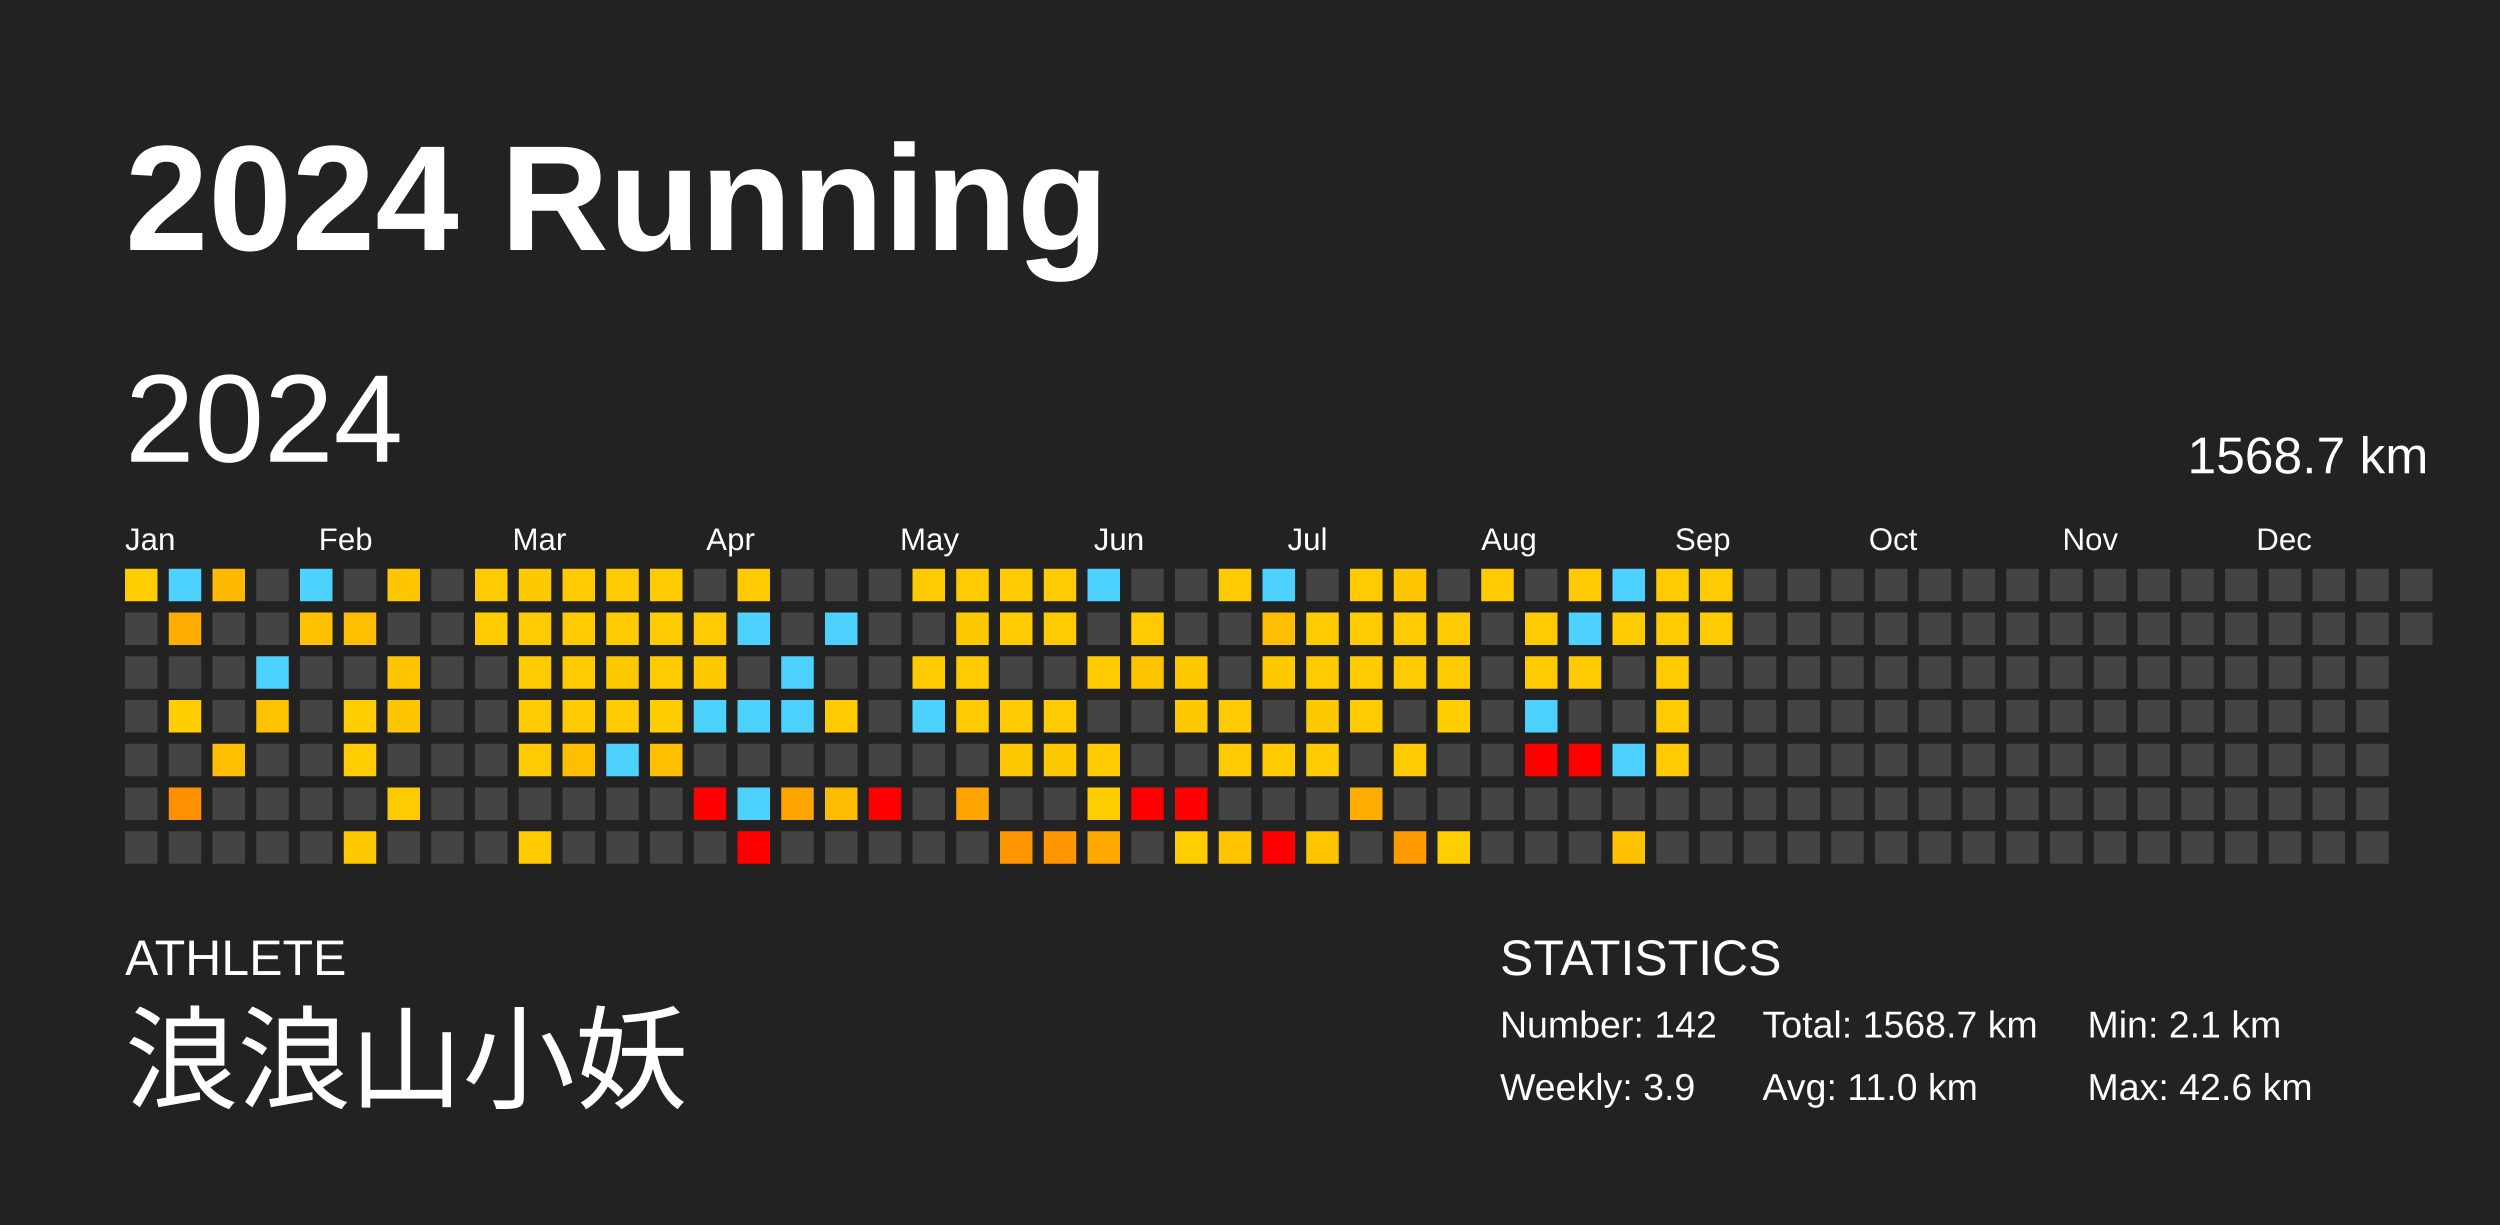
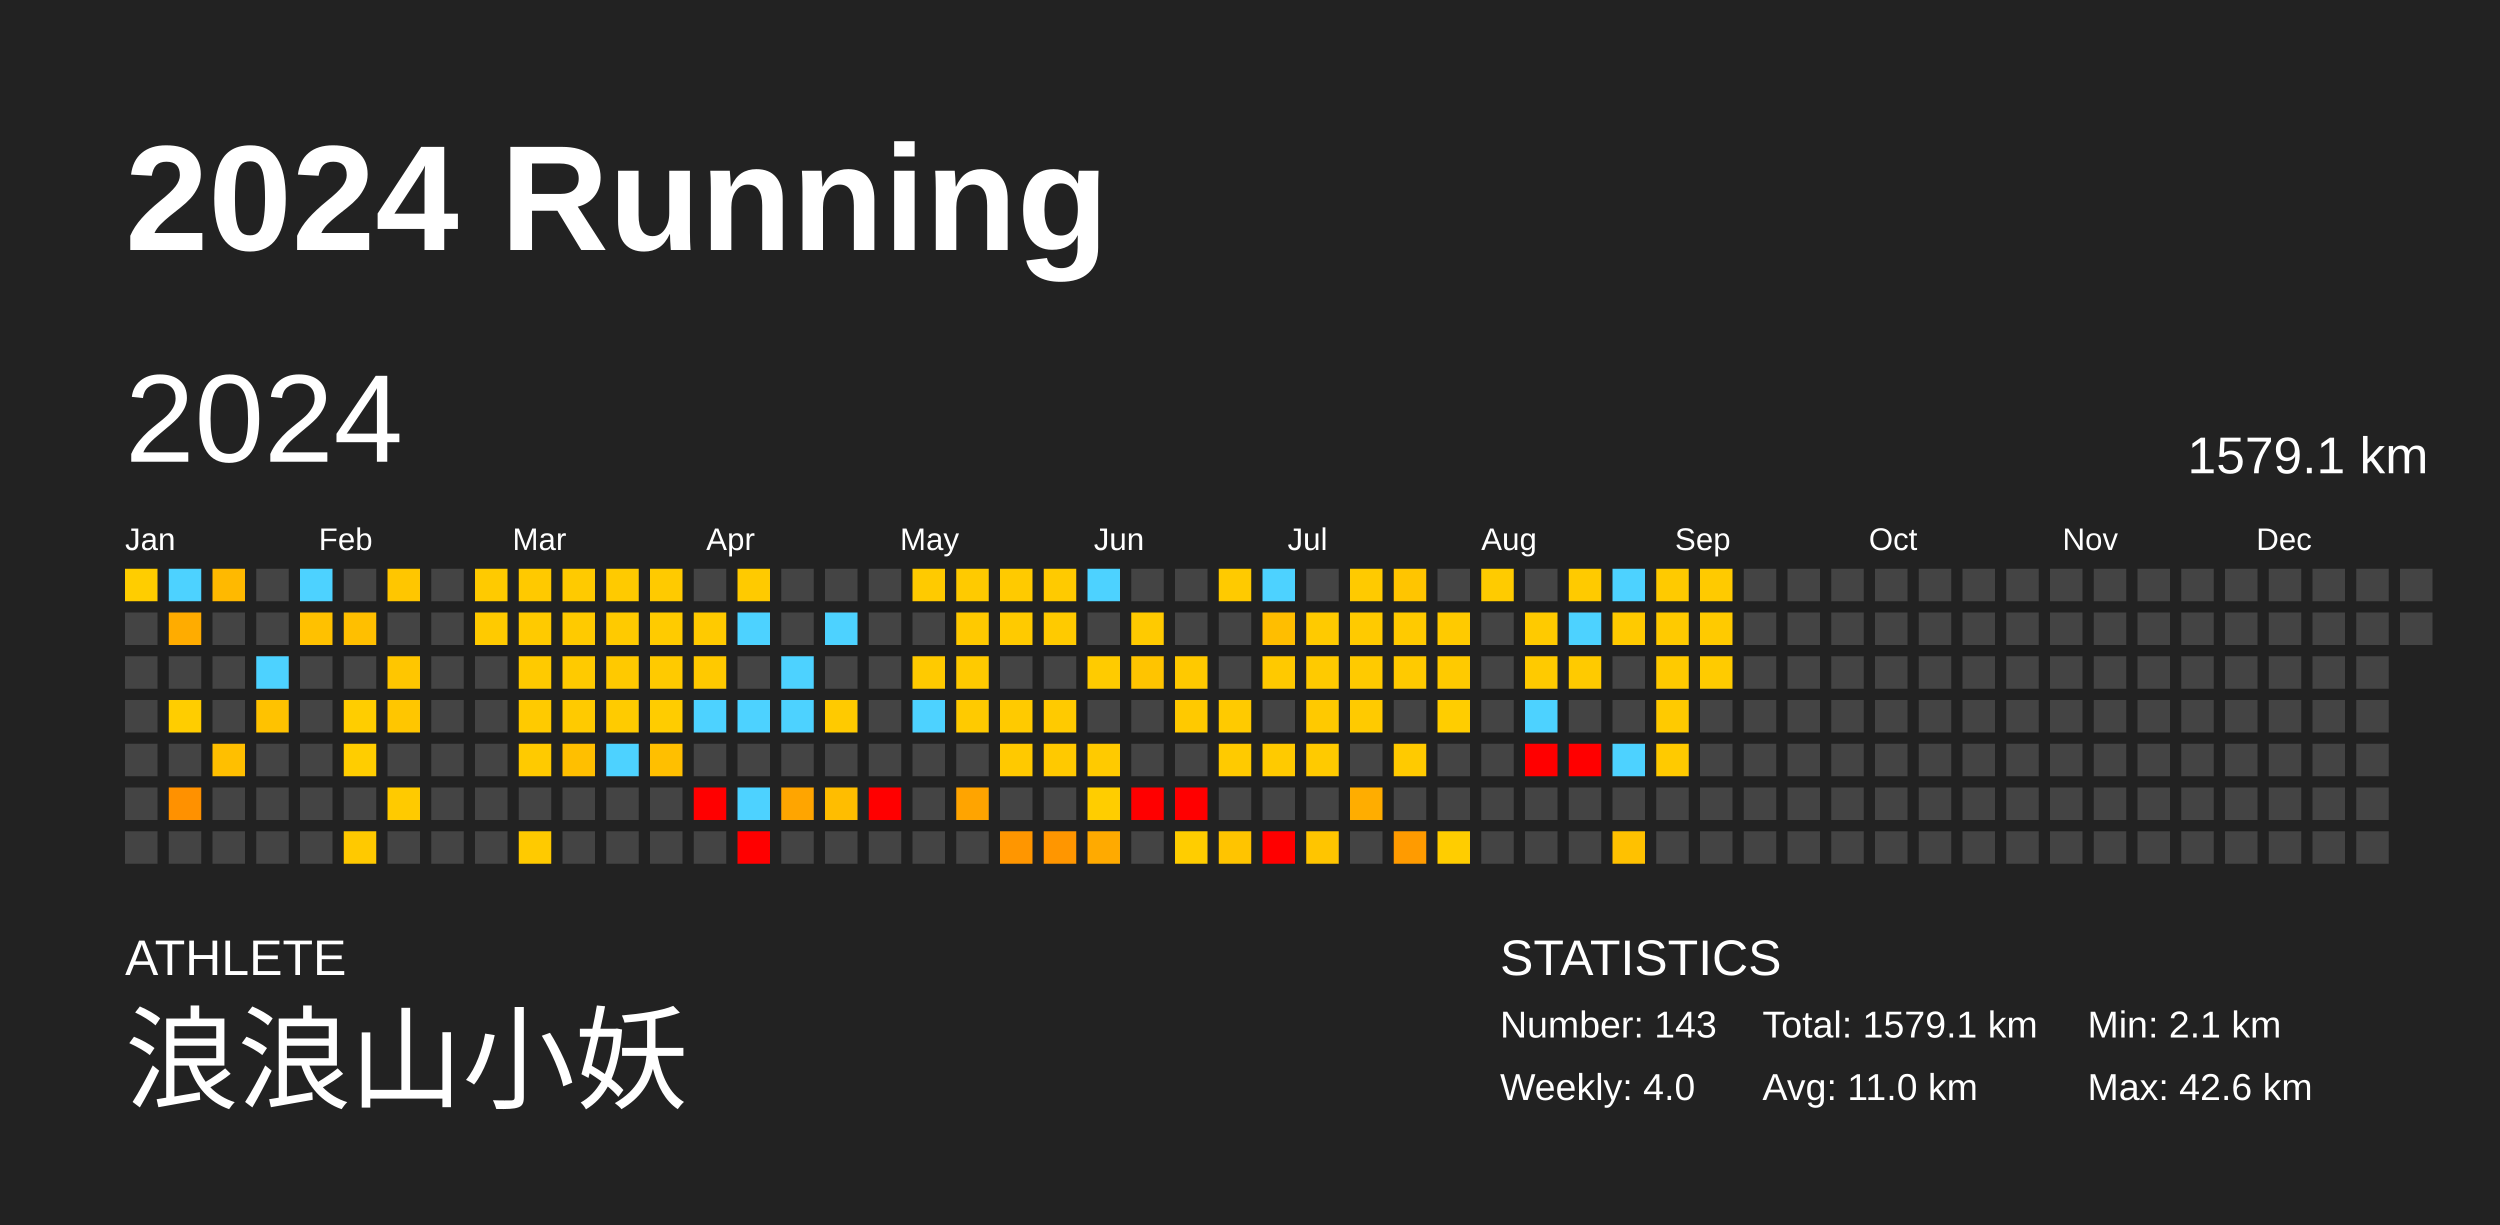
<svg xmlns="http://www.w3.org/2000/svg" baseProfile="full" height="98mm" version="1.1" viewBox="0,0,200,98" width="200mm">
  <defs />
  <rect fill="#222222" height="98" width="200" x="0" y="0" />
  <text fill="#FFFFFF" style="font-size:12px; font-family:Arial; font-weight:bold;" x="10" y="20">2024 Running</text>
  <text fill="#FFFFFF" style="font-size:4px; font-family:Arial" x="10" y="78">ATHLETE</text>
  <text fill="#FFFFFF" style="font-size:9px; font-family:Arial" x="10" y="88">浪浪山小妖</text>
  <text fill="#FFFFFF" style="font-size:4px; font-family:Arial" x="120" y="78">STATISTICS</text>
-   <text fill="#FFFFFF" style="font-size:3px; font-family:Arial" x="120" y="83">Number: 142</text>
-   <text fill="#FFFFFF" style="font-size:3px; font-family:Arial" x="120" y="88">Weekly: 3.9</text>
-   <text fill="#FFFFFF" style="font-size:3px; font-family:Arial" x="141" y="83">Total: 1568.7 km</text>
+   <text fill="#FFFFFF" style="font-size:3px; font-family:Arial" x="120" y="83">Number: 143</text>
+   <text fill="#FFFFFF" style="font-size:3px; font-family:Arial" x="120" y="88">Weekly: 4.0</text>
+   <text fill="#FFFFFF" style="font-size:3px; font-family:Arial" x="141" y="83">Total: 1579.1 km</text>
  <text fill="#FFFFFF" style="font-size:3px; font-family:Arial" x="141" y="88">Avg: 11.0 km</text>
  <text fill="#FFFFFF" style="font-size:3px; font-family:Arial" x="167" y="83">Min: 2.1 km</text>
  <text fill="#FFFFFF" style="font-size:3px; font-family:Arial" x="167" y="88">Max: 42.6 km</text>
  <text dominant-baseline="hanging" fill="#FFFFFF" style="font-size:10.0px; font-family:Arial;" x="10" y="30">2024</text>
-   <text dominant-baseline="hanging" fill="#FFFFFF" style="font-size:4.125px; font-family:Arial;" x="175" y="35">1568.7 km</text>
+   <text dominant-baseline="hanging" fill="#FFFFFF" style="font-size:4.125px; font-family:Arial;" x="175" y="35">1579.1 km</text>
  <text fill="#FFFFFF" style="font-size:2.5px; font-family:Arial" x="10.0" y="44">Jan</text>
  <text fill="#FFFFFF" style="font-size:2.5px; font-family:Arial" x="25.5" y="44">Feb</text>
  <text fill="#FFFFFF" style="font-size:2.5px; font-family:Arial" x="41.0" y="44">Mar</text>
  <text fill="#FFFFFF" style="font-size:2.5px; font-family:Arial" x="56.5" y="44">Apr</text>
  <text fill="#FFFFFF" style="font-size:2.5px; font-family:Arial" x="72.0" y="44">May</text>
  <text fill="#FFFFFF" style="font-size:2.5px; font-family:Arial" x="87.5" y="44">Jun</text>
  <text fill="#FFFFFF" style="font-size:2.5px; font-family:Arial" x="103.0" y="44">Jul</text>
  <text fill="#FFFFFF" style="font-size:2.5px; font-family:Arial" x="118.5" y="44">Aug</text>
  <text fill="#FFFFFF" style="font-size:2.5px; font-family:Arial" x="134.0" y="44">Sep</text>
  <text fill="#FFFFFF" style="font-size:2.5px; font-family:Arial" x="149.5" y="44">Oct</text>
  <text fill="#FFFFFF" style="font-size:2.5px; font-family:Arial" x="165.0" y="44">Nov</text>
  <text fill="#FFFFFF" style="font-size:2.5px; font-family:Arial" x="180.5" y="44">Dec</text>
  <rect fill="#ffcd00" height="2.6" width="2.6" x="10.0" y="45.5" />
  <rect fill="#444444" height="2.6" width="2.6" x="10.0" y="49.0" />
  <rect fill="#444444" height="2.6" width="2.6" x="10.0" y="52.5" />
  <rect fill="#444444" height="2.6" width="2.6" x="10.0" y="56.0" />
  <rect fill="#444444" height="2.6" width="2.6" x="10.0" y="59.5" />
  <rect fill="#444444" height="2.6" width="2.6" x="10.0" y="63.0" />
  <rect fill="#444444" height="2.6" width="2.6" x="10.0" y="66.5" />
  <rect fill="#4dd2ff" height="2.6" width="2.6" x="13.5" y="45.5" />
  <rect fill="#ffac00" height="2.6" width="2.6" x="13.5" y="49.0" />
  <rect fill="#444444" height="2.6" width="2.6" x="13.5" y="52.5" />
  <rect fill="#ffcd00" height="2.6" width="2.6" x="13.5" y="56.0" />
  <rect fill="#444444" height="2.6" width="2.6" x="13.5" y="59.5" />
  <rect fill="#ff9100" height="2.6" width="2.6" x="13.5" y="63.0" />
  <rect fill="#444444" height="2.6" width="2.6" x="13.5" y="66.5" />
  <rect fill="#ffb900" height="2.6" width="2.6" x="17.0" y="45.5" />
  <rect fill="#444444" height="2.6" width="2.6" x="17.0" y="49.0" />
  <rect fill="#444444" height="2.6" width="2.6" x="17.0" y="52.5" />
  <rect fill="#444444" height="2.6" width="2.6" x="17.0" y="56.0" />
  <rect fill="#ffbf00" height="2.6" width="2.6" x="17.0" y="59.5" />
  <rect fill="#444444" height="2.6" width="2.6" x="17.0" y="63.0" />
  <rect fill="#444444" height="2.6" width="2.6" x="17.0" y="66.5" />
  <rect fill="#444444" height="2.6" width="2.6" x="20.5" y="45.5" />
  <rect fill="#444444" height="2.6" width="2.6" x="20.5" y="49.0" />
  <rect fill="#4dd2ff" height="2.6" width="2.6" x="20.5" y="52.5" />
  <rect fill="#ffc200" height="2.6" width="2.6" x="20.5" y="56.0" />
  <rect fill="#444444" height="2.6" width="2.6" x="20.5" y="59.5" />
  <rect fill="#444444" height="2.6" width="2.6" x="20.5" y="63.0" />
  <rect fill="#444444" height="2.6" width="2.6" x="20.5" y="66.5" />
  <rect fill="#4dd2ff" height="2.6" width="2.6" x="24.0" y="45.5" />
  <rect fill="#ffc100" height="2.6" width="2.6" x="24.0" y="49.0" />
  <rect fill="#444444" height="2.6" width="2.6" x="24.0" y="52.5" />
  <rect fill="#444444" height="2.6" width="2.6" x="24.0" y="56.0" />
  <rect fill="#444444" height="2.6" width="2.6" x="24.0" y="59.5" />
  <rect fill="#444444" height="2.6" width="2.6" x="24.0" y="63.0" />
  <rect fill="#444444" height="2.6" width="2.6" x="24.0" y="66.5" />
  <rect fill="#444444" height="2.6" width="2.6" x="27.5" y="45.5" />
  <rect fill="#ffbf00" height="2.6" width="2.6" x="27.5" y="49.0" />
  <rect fill="#444444" height="2.6" width="2.6" x="27.5" y="52.5" />
  <rect fill="#ffcd00" height="2.6" width="2.6" x="27.5" y="56.0" />
  <rect fill="#ffcd00" height="2.6" width="2.6" x="27.5" y="59.5" />
  <rect fill="#444444" height="2.6" width="2.6" x="27.5" y="63.0" />
  <rect fill="#ffc900" height="2.6" width="2.6" x="27.5" y="66.5" />
  <rect fill="#ffc600" height="2.6" width="2.6" x="31.0" y="45.5" />
  <rect fill="#444444" height="2.6" width="2.6" x="31.0" y="49.0" />
  <rect fill="#ffc600" height="2.6" width="2.6" x="31.0" y="52.5" />
  <rect fill="#ffc600" height="2.6" width="2.6" x="31.0" y="56.0" />
  <rect fill="#444444" height="2.6" width="2.6" x="31.0" y="59.5" />
  <rect fill="#ffca00" height="2.6" width="2.6" x="31.0" y="63.0" />
  <rect fill="#444444" height="2.6" width="2.6" x="31.0" y="66.5" />
  <rect fill="#444444" height="2.6" width="2.6" x="34.5" y="45.5" />
  <rect fill="#444444" height="2.6" width="2.6" x="34.5" y="49.0" />
  <rect fill="#444444" height="2.6" width="2.6" x="34.5" y="52.5" />
  <rect fill="#444444" height="2.6" width="2.6" x="34.5" y="56.0" />
  <rect fill="#444444" height="2.6" width="2.6" x="34.5" y="59.5" />
  <rect fill="#444444" height="2.6" width="2.6" x="34.5" y="63.0" />
  <rect fill="#444444" height="2.6" width="2.6" x="34.5" y="66.5" />
  <rect fill="#ffca00" height="2.6" width="2.6" x="38.0" y="45.5" />
  <rect fill="#ffca00" height="2.6" width="2.6" x="38.0" y="49.0" />
  <rect fill="#444444" height="2.6" width="2.6" x="38.0" y="52.5" />
  <rect fill="#444444" height="2.6" width="2.6" x="38.0" y="56.0" />
  <rect fill="#444444" height="2.6" width="2.6" x="38.0" y="59.5" />
  <rect fill="#444444" height="2.6" width="2.6" x="38.0" y="63.0" />
  <rect fill="#444444" height="2.6" width="2.6" x="38.0" y="66.5" />
  <rect fill="#ffc900" height="2.6" width="2.6" x="41.5" y="45.5" />
  <rect fill="#ffca00" height="2.6" width="2.6" x="41.5" y="49.0" />
  <rect fill="#ffca00" height="2.6" width="2.6" x="41.5" y="52.5" />
  <rect fill="#ffca00" height="2.6" width="2.6" x="41.5" y="56.0" />
  <rect fill="#ffca00" height="2.6" width="2.6" x="41.5" y="59.5" />
  <rect fill="#444444" height="2.6" width="2.6" x="41.5" y="63.0" />
  <rect fill="#ffca00" height="2.6" width="2.6" x="41.5" y="66.5" />
  <rect fill="#ffca00" height="2.6" width="2.6" x="45.0" y="45.5" />
  <rect fill="#ffca00" height="2.6" width="2.6" x="45.0" y="49.0" />
  <rect fill="#ffca00" height="2.6" width="2.6" x="45.0" y="52.5" />
  <rect fill="#ffca00" height="2.6" width="2.6" x="45.0" y="56.0" />
  <rect fill="#ffbf00" height="2.6" width="2.6" x="45.0" y="59.5" />
  <rect fill="#444444" height="2.6" width="2.6" x="45.0" y="63.0" />
  <rect fill="#444444" height="2.6" width="2.6" x="45.0" y="66.5" />
  <rect fill="#ffca00" height="2.6" width="2.6" x="48.5" y="45.5" />
  <rect fill="#ffca00" height="2.6" width="2.6" x="48.5" y="49.0" />
  <rect fill="#ffc900" height="2.6" width="2.6" x="48.5" y="52.5" />
  <rect fill="#ffcb00" height="2.6" width="2.6" x="48.5" y="56.0" />
  <rect fill="#4dd2ff" height="2.6" width="2.6" x="48.5" y="59.5" />
  <rect fill="#444444" height="2.6" width="2.6" x="48.5" y="63.0" />
  <rect fill="#444444" height="2.6" width="2.6" x="48.5" y="66.5" />
  <rect fill="#ffca00" height="2.6" width="2.6" x="52.0" y="45.5" />
  <rect fill="#ffcb00" height="2.6" width="2.6" x="52.0" y="49.0" />
  <rect fill="#ffca00" height="2.6" width="2.6" x="52.0" y="52.5" />
  <rect fill="#ffcc00" height="2.6" width="2.6" x="52.0" y="56.0" />
  <rect fill="#ffbf00" height="2.6" width="2.6" x="52.0" y="59.5" />
  <rect fill="#444444" height="2.6" width="2.6" x="52.0" y="63.0" />
  <rect fill="#444444" height="2.6" width="2.6" x="52.0" y="66.5" />
  <rect fill="#444444" height="2.6" width="2.6" x="55.5" y="45.5" />
  <rect fill="#ffca00" height="2.6" width="2.6" x="55.5" y="49.0" />
  <rect fill="#ffc900" height="2.6" width="2.6" x="55.5" y="52.5" />
  <rect fill="#4dd2ff" height="2.6" width="2.6" x="55.5" y="56.0" />
  <rect fill="#444444" height="2.6" width="2.6" x="55.5" y="59.5" />
  <rect fill="red" height="2.6" width="2.6" x="55.5" y="63.0" />
  <rect fill="#444444" height="2.6" width="2.6" x="55.5" y="66.5" />
  <rect fill="#ffca00" height="2.6" width="2.6" x="59.0" y="45.5" />
  <rect fill="#4dd2ff" height="2.6" width="2.6" x="59.0" y="49.0" />
  <rect fill="#444444" height="2.6" width="2.6" x="59.0" y="52.5" />
  <rect fill="#4dd2ff" height="2.6" width="2.6" x="59.0" y="56.0" />
  <rect fill="#444444" height="2.6" width="2.6" x="59.0" y="59.5" />
  <rect fill="#4dd2ff" height="2.6" width="2.6" x="59.0" y="63.0" />
  <rect fill="red" height="2.6" width="2.6" x="59.0" y="66.5" />
  <rect fill="#444444" height="2.6" width="2.6" x="62.5" y="45.5" />
  <rect fill="#444444" height="2.6" width="2.6" x="62.5" y="49.0" />
  <rect fill="#4dd2ff" height="2.6" width="2.6" x="62.5" y="52.5" />
  <rect fill="#4dd2ff" height="2.6" width="2.6" x="62.5" y="56.0" />
  <rect fill="#444444" height="2.6" width="2.6" x="62.5" y="59.5" />
  <rect fill="#ffa500" height="2.6" width="2.6" x="62.5" y="63.0" />
  <rect fill="#444444" height="2.6" width="2.6" x="62.5" y="66.5" />
  <rect fill="#444444" height="2.6" width="2.6" x="66.0" y="45.5" />
  <rect fill="#4dd2ff" height="2.6" width="2.6" x="66.0" y="49.0" />
  <rect fill="#444444" height="2.6" width="2.6" x="66.0" y="52.5" />
  <rect fill="#ffca00" height="2.6" width="2.6" x="66.0" y="56.0" />
  <rect fill="#444444" height="2.6" width="2.6" x="66.0" y="59.5" />
  <rect fill="#ffbd00" height="2.6" width="2.6" x="66.0" y="63.0" />
  <rect fill="#444444" height="2.6" width="2.6" x="66.0" y="66.5" />
  <rect fill="#444444" height="2.6" width="2.6" x="69.5" y="45.5" />
  <rect fill="#444444" height="2.6" width="2.6" x="69.5" y="49.0" />
  <rect fill="#444444" height="2.6" width="2.6" x="69.5" y="52.5" />
  <rect fill="#444444" height="2.6" width="2.6" x="69.5" y="56.0" />
  <rect fill="#444444" height="2.6" width="2.6" x="69.5" y="59.5" />
  <rect fill="red" height="2.6" width="2.6" x="69.5" y="63.0" />
  <rect fill="#444444" height="2.6" width="2.6" x="69.5" y="66.5" />
  <rect fill="#ffca00" height="2.6" width="2.6" x="73.0" y="45.5" />
  <rect fill="#444444" height="2.6" width="2.6" x="73.0" y="49.0" />
  <rect fill="#ffca00" height="2.6" width="2.6" x="73.0" y="52.5" />
  <rect fill="#4dd2ff" height="2.6" width="2.6" x="73.0" y="56.0" />
  <rect fill="#444444" height="2.6" width="2.6" x="73.0" y="59.5" />
  <rect fill="#444444" height="2.6" width="2.6" x="73.0" y="63.0" />
  <rect fill="#444444" height="2.6" width="2.6" x="73.0" y="66.5" />
  <rect fill="#ffca00" height="2.6" width="2.6" x="76.5" y="45.5" />
  <rect fill="#ffc900" height="2.6" width="2.6" x="76.5" y="49.0" />
  <rect fill="#ffca00" height="2.6" width="2.6" x="76.5" y="52.5" />
  <rect fill="#ffca00" height="2.6" width="2.6" x="76.5" y="56.0" />
  <rect fill="#444444" height="2.6" width="2.6" x="76.5" y="59.5" />
  <rect fill="#ffa400" height="2.6" width="2.6" x="76.5" y="63.0" />
  <rect fill="#444444" height="2.6" width="2.6" x="76.5" y="66.5" />
  <rect fill="#ffca00" height="2.6" width="2.6" x="80.0" y="45.5" />
  <rect fill="#ffca00" height="2.6" width="2.6" x="80.0" y="49.0" />
  <rect fill="#444444" height="2.6" width="2.6" x="80.0" y="52.5" />
  <rect fill="#ffca00" height="2.6" width="2.6" x="80.0" y="56.0" />
  <rect fill="#ffc900" height="2.6" width="2.6" x="80.0" y="59.5" />
  <rect fill="#444444" height="2.6" width="2.6" x="80.0" y="63.0" />
  <rect fill="#ff9600" height="2.6" width="2.6" x="80.0" y="66.5" />
  <rect fill="#ffca00" height="2.6" width="2.6" x="83.5" y="45.5" />
  <rect fill="#ffca00" height="2.6" width="2.6" x="83.5" y="49.0" />
  <rect fill="#444444" height="2.6" width="2.6" x="83.5" y="52.5" />
  <rect fill="#ffca00" height="2.6" width="2.6" x="83.5" y="56.0" />
  <rect fill="#ffc900" height="2.6" width="2.6" x="83.5" y="59.5" />
  <rect fill="#444444" height="2.6" width="2.6" x="83.5" y="63.0" />
  <rect fill="#ff9600" height="2.6" width="2.6" x="83.5" y="66.5" />
  <rect fill="#4dd2ff" height="2.6" width="2.6" x="87.0" y="45.5" />
  <rect fill="#444444" height="2.6" width="2.6" x="87.0" y="49.0" />
  <rect fill="#ffcb00" height="2.6" width="2.6" x="87.0" y="52.5" />
  <rect fill="#444444" height="2.6" width="2.6" x="87.0" y="56.0" />
  <rect fill="#ffca00" height="2.6" width="2.6" x="87.0" y="59.5" />
  <rect fill="#ffcd00" height="2.6" width="2.6" x="87.0" y="63.0" />
  <rect fill="#ffaa00" height="2.6" width="2.6" x="87.0" y="66.5" />
  <rect fill="#444444" height="2.6" width="2.6" x="90.5" y="45.5" />
  <rect fill="#ffca00" height="2.6" width="2.6" x="90.5" y="49.0" />
  <rect fill="#ffc400" height="2.6" width="2.6" x="90.5" y="52.5" />
  <rect fill="#444444" height="2.6" width="2.6" x="90.5" y="56.0" />
  <rect fill="#444444" height="2.6" width="2.6" x="90.5" y="59.5" />
  <rect fill="red" height="2.6" width="2.6" x="90.5" y="63.0" />
  <rect fill="#444444" height="2.6" width="2.6" x="90.5" y="66.5" />
  <rect fill="#444444" height="2.6" width="2.6" x="94.0" y="45.5" />
  <rect fill="#444444" height="2.6" width="2.6" x="94.0" y="49.0" />
  <rect fill="#ffc900" height="2.6" width="2.6" x="94.0" y="52.5" />
  <rect fill="#ffc900" height="2.6" width="2.6" x="94.0" y="56.0" />
  <rect fill="#444444" height="2.6" width="2.6" x="94.0" y="59.5" />
  <rect fill="red" height="2.6" width="2.6" x="94.0" y="63.0" />
  <rect fill="#ffcd00" height="2.6" width="2.6" x="94.0" y="66.5" />
  <rect fill="#ffca00" height="2.6" width="2.6" x="97.5" y="45.5" />
  <rect fill="#444444" height="2.6" width="2.6" x="97.5" y="49.0" />
  <rect fill="#444444" height="2.6" width="2.6" x="97.5" y="52.5" />
  <rect fill="#ffca00" height="2.6" width="2.6" x="97.5" y="56.0" />
  <rect fill="#ffca00" height="2.6" width="2.6" x="97.5" y="59.5" />
  <rect fill="#444444" height="2.6" width="2.6" x="97.5" y="63.0" />
  <rect fill="#ffc400" height="2.6" width="2.6" x="97.5" y="66.5" />
  <rect fill="#4dd2ff" height="2.6" width="2.6" x="101.0" y="45.5" />
  <rect fill="#ffbe00" height="2.6" width="2.6" x="101.0" y="49.0" />
  <rect fill="#ffc900" height="2.6" width="2.6" x="101.0" y="52.5" />
  <rect fill="#444444" height="2.6" width="2.6" x="101.0" y="56.0" />
  <rect fill="#ffca00" height="2.6" width="2.6" x="101.0" y="59.5" />
  <rect fill="#444444" height="2.6" width="2.6" x="101.0" y="63.0" />
  <rect fill="red" height="2.6" width="2.6" x="101.0" y="66.5" />
  <rect fill="#444444" height="2.6" width="2.6" x="104.5" y="45.5" />
  <rect fill="#ffca00" height="2.6" width="2.6" x="104.5" y="49.0" />
  <rect fill="#ffca00" height="2.6" width="2.6" x="104.5" y="52.5" />
  <rect fill="#ffc900" height="2.6" width="2.6" x="104.5" y="56.0" />
  <rect fill="#ffca00" height="2.6" width="2.6" x="104.5" y="59.5" />
  <rect fill="#444444" height="2.6" width="2.6" x="104.5" y="63.0" />
  <rect fill="#ffc500" height="2.6" width="2.6" x="104.5" y="66.5" />
  <rect fill="#ffca00" height="2.6" width="2.6" x="108.0" y="45.5" />
  <rect fill="#ffca00" height="2.6" width="2.6" x="108.0" y="49.0" />
  <rect fill="#ffca00" height="2.6" width="2.6" x="108.0" y="52.5" />
  <rect fill="#ffca00" height="2.6" width="2.6" x="108.0" y="56.0" />
  <rect fill="#444444" height="2.6" width="2.6" x="108.0" y="59.5" />
  <rect fill="#ffad00" height="2.6" width="2.6" x="108.0" y="63.0" />
  <rect fill="#444444" height="2.6" width="2.6" x="108.0" y="66.5" />
  <rect fill="#ffc500" height="2.6" width="2.6" x="111.5" y="45.5" />
  <rect fill="#ffca00" height="2.6" width="2.6" x="111.5" y="49.0" />
  <rect fill="#ffca00" height="2.6" width="2.6" x="111.5" y="52.5" />
  <rect fill="#444444" height="2.6" width="2.6" x="111.5" y="56.0" />
  <rect fill="#ffca00" height="2.6" width="2.6" x="111.5" y="59.5" />
  <rect fill="#444444" height="2.6" width="2.6" x="111.5" y="63.0" />
  <rect fill="#ff9b00" height="2.6" width="2.6" x="111.5" y="66.5" />
  <rect fill="#444444" height="2.6" width="2.6" x="115.0" y="45.5" />
  <rect fill="#ffca00" height="2.6" width="2.6" x="115.0" y="49.0" />
  <rect fill="#ffca00" height="2.6" width="2.6" x="115.0" y="52.5" />
  <rect fill="#ffcd00" height="2.6" width="2.6" x="115.0" y="56.0" />
  <rect fill="#444444" height="2.6" width="2.6" x="115.0" y="59.5" />
  <rect fill="#444444" height="2.6" width="2.6" x="115.0" y="63.0" />
  <rect fill="#ffcd00" height="2.6" width="2.6" x="115.0" y="66.5" />
  <rect fill="#ffcb00" height="2.6" width="2.6" x="118.5" y="45.5" />
  <rect fill="#444444" height="2.6" width="2.6" x="118.5" y="49.0" />
  <rect fill="#444444" height="2.6" width="2.6" x="118.5" y="52.5" />
  <rect fill="#444444" height="2.6" width="2.6" x="118.5" y="56.0" />
  <rect fill="#444444" height="2.6" width="2.6" x="118.5" y="59.5" />
  <rect fill="#444444" height="2.6" width="2.6" x="118.5" y="63.0" />
  <rect fill="#444444" height="2.6" width="2.6" x="118.5" y="66.5" />
  <rect fill="#444444" height="2.6" width="2.6" x="122.0" y="45.5" />
  <rect fill="#ffca00" height="2.6" width="2.6" x="122.0" y="49.0" />
  <rect fill="#ffca00" height="2.6" width="2.6" x="122.0" y="52.5" />
  <rect fill="#4dd2ff" height="2.6" width="2.6" x="122.0" y="56.0" />
  <rect fill="red" height="2.6" width="2.6" x="122.0" y="59.5" />
  <rect fill="#444444" height="2.6" width="2.6" x="122.0" y="63.0" />
  <rect fill="#444444" height="2.6" width="2.6" x="122.0" y="66.5" />
  <rect fill="#ffca00" height="2.6" width="2.6" x="125.5" y="45.5" />
  <rect fill="#4dd2ff" height="2.6" width="2.6" x="125.5" y="49.0" />
  <rect fill="#ffca00" height="2.6" width="2.6" x="125.5" y="52.5" />
  <rect fill="#444444" height="2.6" width="2.6" x="125.5" y="56.0" />
  <rect fill="red" height="2.6" width="2.6" x="125.5" y="59.5" />
  <rect fill="#444444" height="2.6" width="2.6" x="125.5" y="63.0" />
  <rect fill="#444444" height="2.6" width="2.6" x="125.5" y="66.5" />
  <rect fill="#4dd2ff" height="2.6" width="2.6" x="129.0" y="45.5" />
  <rect fill="#ffca00" height="2.6" width="2.6" x="129.0" y="49.0" />
  <rect fill="#444444" height="2.6" width="2.6" x="129.0" y="52.5" />
  <rect fill="#444444" height="2.6" width="2.6" x="129.0" y="56.0" />
  <rect fill="#4dd2ff" height="2.6" width="2.6" x="129.0" y="59.5" />
  <rect fill="#444444" height="2.6" width="2.6" x="129.0" y="63.0" />
  <rect fill="#ffc100" height="2.6" width="2.6" x="129.0" y="66.5" />
  <rect fill="#ffca00" height="2.6" width="2.6" x="132.5" y="45.5" />
  <rect fill="#ffca00" height="2.6" width="2.6" x="132.5" y="49.0" />
  <rect fill="#ffca00" height="2.6" width="2.6" x="132.5" y="52.5" />
  <rect fill="#ffca00" height="2.6" width="2.6" x="132.5" y="56.0" />
  <rect fill="#ffca00" height="2.6" width="2.6" x="132.5" y="59.5" />
  <rect fill="#444444" height="2.6" width="2.6" x="132.5" y="63.0" />
  <rect fill="#444444" height="2.6" width="2.6" x="132.5" y="66.5" />
  <rect fill="#ffca00" height="2.6" width="2.6" x="136.0" y="45.5" />
  <rect fill="#ffca00" height="2.6" width="2.6" x="136.0" y="49.0" />
-   <rect fill="#444444" height="2.6" width="2.6" x="136.0" y="52.5" />
+   <rect fill="#ffcb00" height="2.6" width="2.6" x="136.0" y="52.5" />
  <rect fill="#444444" height="2.6" width="2.6" x="136.0" y="56.0" />
  <rect fill="#444444" height="2.6" width="2.6" x="136.0" y="59.5" />
  <rect fill="#444444" height="2.6" width="2.6" x="136.0" y="63.0" />
  <rect fill="#444444" height="2.6" width="2.6" x="136.0" y="66.5" />
  <rect fill="#444444" height="2.6" width="2.6" x="139.5" y="45.5" />
  <rect fill="#444444" height="2.6" width="2.6" x="139.5" y="49.0" />
  <rect fill="#444444" height="2.6" width="2.6" x="139.5" y="52.5" />
  <rect fill="#444444" height="2.6" width="2.6" x="139.5" y="56.0" />
  <rect fill="#444444" height="2.6" width="2.6" x="139.5" y="59.5" />
  <rect fill="#444444" height="2.6" width="2.6" x="139.5" y="63.0" />
  <rect fill="#444444" height="2.6" width="2.6" x="139.5" y="66.5" />
  <rect fill="#444444" height="2.6" width="2.6" x="143.0" y="45.5" />
  <rect fill="#444444" height="2.6" width="2.6" x="143.0" y="49.0" />
  <rect fill="#444444" height="2.6" width="2.6" x="143.0" y="52.5" />
  <rect fill="#444444" height="2.6" width="2.6" x="143.0" y="56.0" />
  <rect fill="#444444" height="2.6" width="2.6" x="143.0" y="59.5" />
  <rect fill="#444444" height="2.6" width="2.6" x="143.0" y="63.0" />
  <rect fill="#444444" height="2.6" width="2.6" x="143.0" y="66.5" />
  <rect fill="#444444" height="2.6" width="2.6" x="146.5" y="45.5" />
  <rect fill="#444444" height="2.6" width="2.6" x="146.5" y="49.0" />
  <rect fill="#444444" height="2.6" width="2.6" x="146.5" y="52.5" />
  <rect fill="#444444" height="2.6" width="2.6" x="146.5" y="56.0" />
  <rect fill="#444444" height="2.6" width="2.6" x="146.5" y="59.5" />
  <rect fill="#444444" height="2.6" width="2.6" x="146.5" y="63.0" />
  <rect fill="#444444" height="2.6" width="2.6" x="146.5" y="66.5" />
  <rect fill="#444444" height="2.6" width="2.6" x="150.0" y="45.5" />
  <rect fill="#444444" height="2.6" width="2.6" x="150.0" y="49.0" />
  <rect fill="#444444" height="2.6" width="2.6" x="150.0" y="52.5" />
  <rect fill="#444444" height="2.6" width="2.6" x="150.0" y="56.0" />
  <rect fill="#444444" height="2.6" width="2.6" x="150.0" y="59.5" />
  <rect fill="#444444" height="2.6" width="2.6" x="150.0" y="63.0" />
  <rect fill="#444444" height="2.6" width="2.6" x="150.0" y="66.5" />
  <rect fill="#444444" height="2.6" width="2.6" x="153.5" y="45.5" />
  <rect fill="#444444" height="2.6" width="2.6" x="153.5" y="49.0" />
  <rect fill="#444444" height="2.6" width="2.6" x="153.5" y="52.5" />
  <rect fill="#444444" height="2.6" width="2.6" x="153.5" y="56.0" />
  <rect fill="#444444" height="2.6" width="2.6" x="153.5" y="59.5" />
  <rect fill="#444444" height="2.6" width="2.6" x="153.5" y="63.0" />
  <rect fill="#444444" height="2.6" width="2.6" x="153.5" y="66.5" />
  <rect fill="#444444" height="2.6" width="2.6" x="157.0" y="45.5" />
  <rect fill="#444444" height="2.6" width="2.6" x="157.0" y="49.0" />
  <rect fill="#444444" height="2.6" width="2.6" x="157.0" y="52.5" />
  <rect fill="#444444" height="2.6" width="2.6" x="157.0" y="56.0" />
  <rect fill="#444444" height="2.6" width="2.6" x="157.0" y="59.5" />
  <rect fill="#444444" height="2.6" width="2.6" x="157.0" y="63.0" />
  <rect fill="#444444" height="2.6" width="2.6" x="157.0" y="66.5" />
  <rect fill="#444444" height="2.6" width="2.6" x="160.5" y="45.5" />
  <rect fill="#444444" height="2.6" width="2.6" x="160.5" y="49.0" />
  <rect fill="#444444" height="2.6" width="2.6" x="160.5" y="52.5" />
  <rect fill="#444444" height="2.6" width="2.6" x="160.5" y="56.0" />
  <rect fill="#444444" height="2.6" width="2.6" x="160.5" y="59.5" />
  <rect fill="#444444" height="2.6" width="2.6" x="160.5" y="63.0" />
  <rect fill="#444444" height="2.6" width="2.6" x="160.5" y="66.5" />
  <rect fill="#444444" height="2.6" width="2.6" x="164.0" y="45.5" />
  <rect fill="#444444" height="2.6" width="2.6" x="164.0" y="49.0" />
  <rect fill="#444444" height="2.6" width="2.6" x="164.0" y="52.5" />
  <rect fill="#444444" height="2.6" width="2.6" x="164.0" y="56.0" />
  <rect fill="#444444" height="2.6" width="2.6" x="164.0" y="59.5" />
  <rect fill="#444444" height="2.6" width="2.6" x="164.0" y="63.0" />
  <rect fill="#444444" height="2.6" width="2.6" x="164.0" y="66.5" />
  <rect fill="#444444" height="2.6" width="2.6" x="167.5" y="45.5" />
  <rect fill="#444444" height="2.6" width="2.6" x="167.5" y="49.0" />
  <rect fill="#444444" height="2.6" width="2.6" x="167.5" y="52.5" />
  <rect fill="#444444" height="2.6" width="2.6" x="167.5" y="56.0" />
  <rect fill="#444444" height="2.6" width="2.6" x="167.5" y="59.5" />
  <rect fill="#444444" height="2.6" width="2.6" x="167.5" y="63.0" />
  <rect fill="#444444" height="2.6" width="2.6" x="167.5" y="66.5" />
  <rect fill="#444444" height="2.6" width="2.6" x="171.0" y="45.5" />
  <rect fill="#444444" height="2.6" width="2.6" x="171.0" y="49.0" />
  <rect fill="#444444" height="2.6" width="2.6" x="171.0" y="52.5" />
  <rect fill="#444444" height="2.6" width="2.6" x="171.0" y="56.0" />
  <rect fill="#444444" height="2.6" width="2.6" x="171.0" y="59.5" />
  <rect fill="#444444" height="2.6" width="2.6" x="171.0" y="63.0" />
  <rect fill="#444444" height="2.6" width="2.6" x="171.0" y="66.5" />
  <rect fill="#444444" height="2.6" width="2.6" x="174.5" y="45.5" />
  <rect fill="#444444" height="2.6" width="2.6" x="174.5" y="49.0" />
  <rect fill="#444444" height="2.6" width="2.6" x="174.5" y="52.5" />
  <rect fill="#444444" height="2.6" width="2.6" x="174.5" y="56.0" />
  <rect fill="#444444" height="2.6" width="2.6" x="174.5" y="59.5" />
  <rect fill="#444444" height="2.6" width="2.6" x="174.5" y="63.0" />
  <rect fill="#444444" height="2.6" width="2.6" x="174.5" y="66.5" />
  <rect fill="#444444" height="2.6" width="2.6" x="178.0" y="45.5" />
  <rect fill="#444444" height="2.6" width="2.6" x="178.0" y="49.0" />
  <rect fill="#444444" height="2.6" width="2.6" x="178.0" y="52.5" />
  <rect fill="#444444" height="2.6" width="2.6" x="178.0" y="56.0" />
  <rect fill="#444444" height="2.6" width="2.6" x="178.0" y="59.5" />
  <rect fill="#444444" height="2.6" width="2.6" x="178.0" y="63.0" />
  <rect fill="#444444" height="2.6" width="2.6" x="178.0" y="66.5" />
  <rect fill="#444444" height="2.6" width="2.6" x="181.5" y="45.5" />
  <rect fill="#444444" height="2.6" width="2.6" x="181.5" y="49.0" />
  <rect fill="#444444" height="2.6" width="2.6" x="181.5" y="52.5" />
  <rect fill="#444444" height="2.6" width="2.6" x="181.5" y="56.0" />
  <rect fill="#444444" height="2.6" width="2.6" x="181.5" y="59.5" />
  <rect fill="#444444" height="2.6" width="2.6" x="181.5" y="63.0" />
  <rect fill="#444444" height="2.6" width="2.6" x="181.5" y="66.5" />
  <rect fill="#444444" height="2.6" width="2.6" x="185.0" y="45.5" />
  <rect fill="#444444" height="2.6" width="2.6" x="185.0" y="49.0" />
  <rect fill="#444444" height="2.6" width="2.6" x="185.0" y="52.5" />
  <rect fill="#444444" height="2.6" width="2.6" x="185.0" y="56.0" />
  <rect fill="#444444" height="2.6" width="2.6" x="185.0" y="59.5" />
  <rect fill="#444444" height="2.6" width="2.6" x="185.0" y="63.0" />
  <rect fill="#444444" height="2.6" width="2.6" x="185.0" y="66.5" />
  <rect fill="#444444" height="2.6" width="2.6" x="188.5" y="45.5" />
  <rect fill="#444444" height="2.6" width="2.6" x="188.5" y="49.0" />
  <rect fill="#444444" height="2.6" width="2.6" x="188.5" y="52.5" />
  <rect fill="#444444" height="2.6" width="2.6" x="188.5" y="56.0" />
  <rect fill="#444444" height="2.6" width="2.6" x="188.5" y="59.5" />
  <rect fill="#444444" height="2.6" width="2.6" x="188.5" y="63.0" />
  <rect fill="#444444" height="2.6" width="2.6" x="188.5" y="66.5" />
  <rect fill="#444444" height="2.6" width="2.6" x="192.0" y="45.5" />
  <rect fill="#444444" height="2.6" width="2.6" x="192.0" y="49.0" />
</svg>
